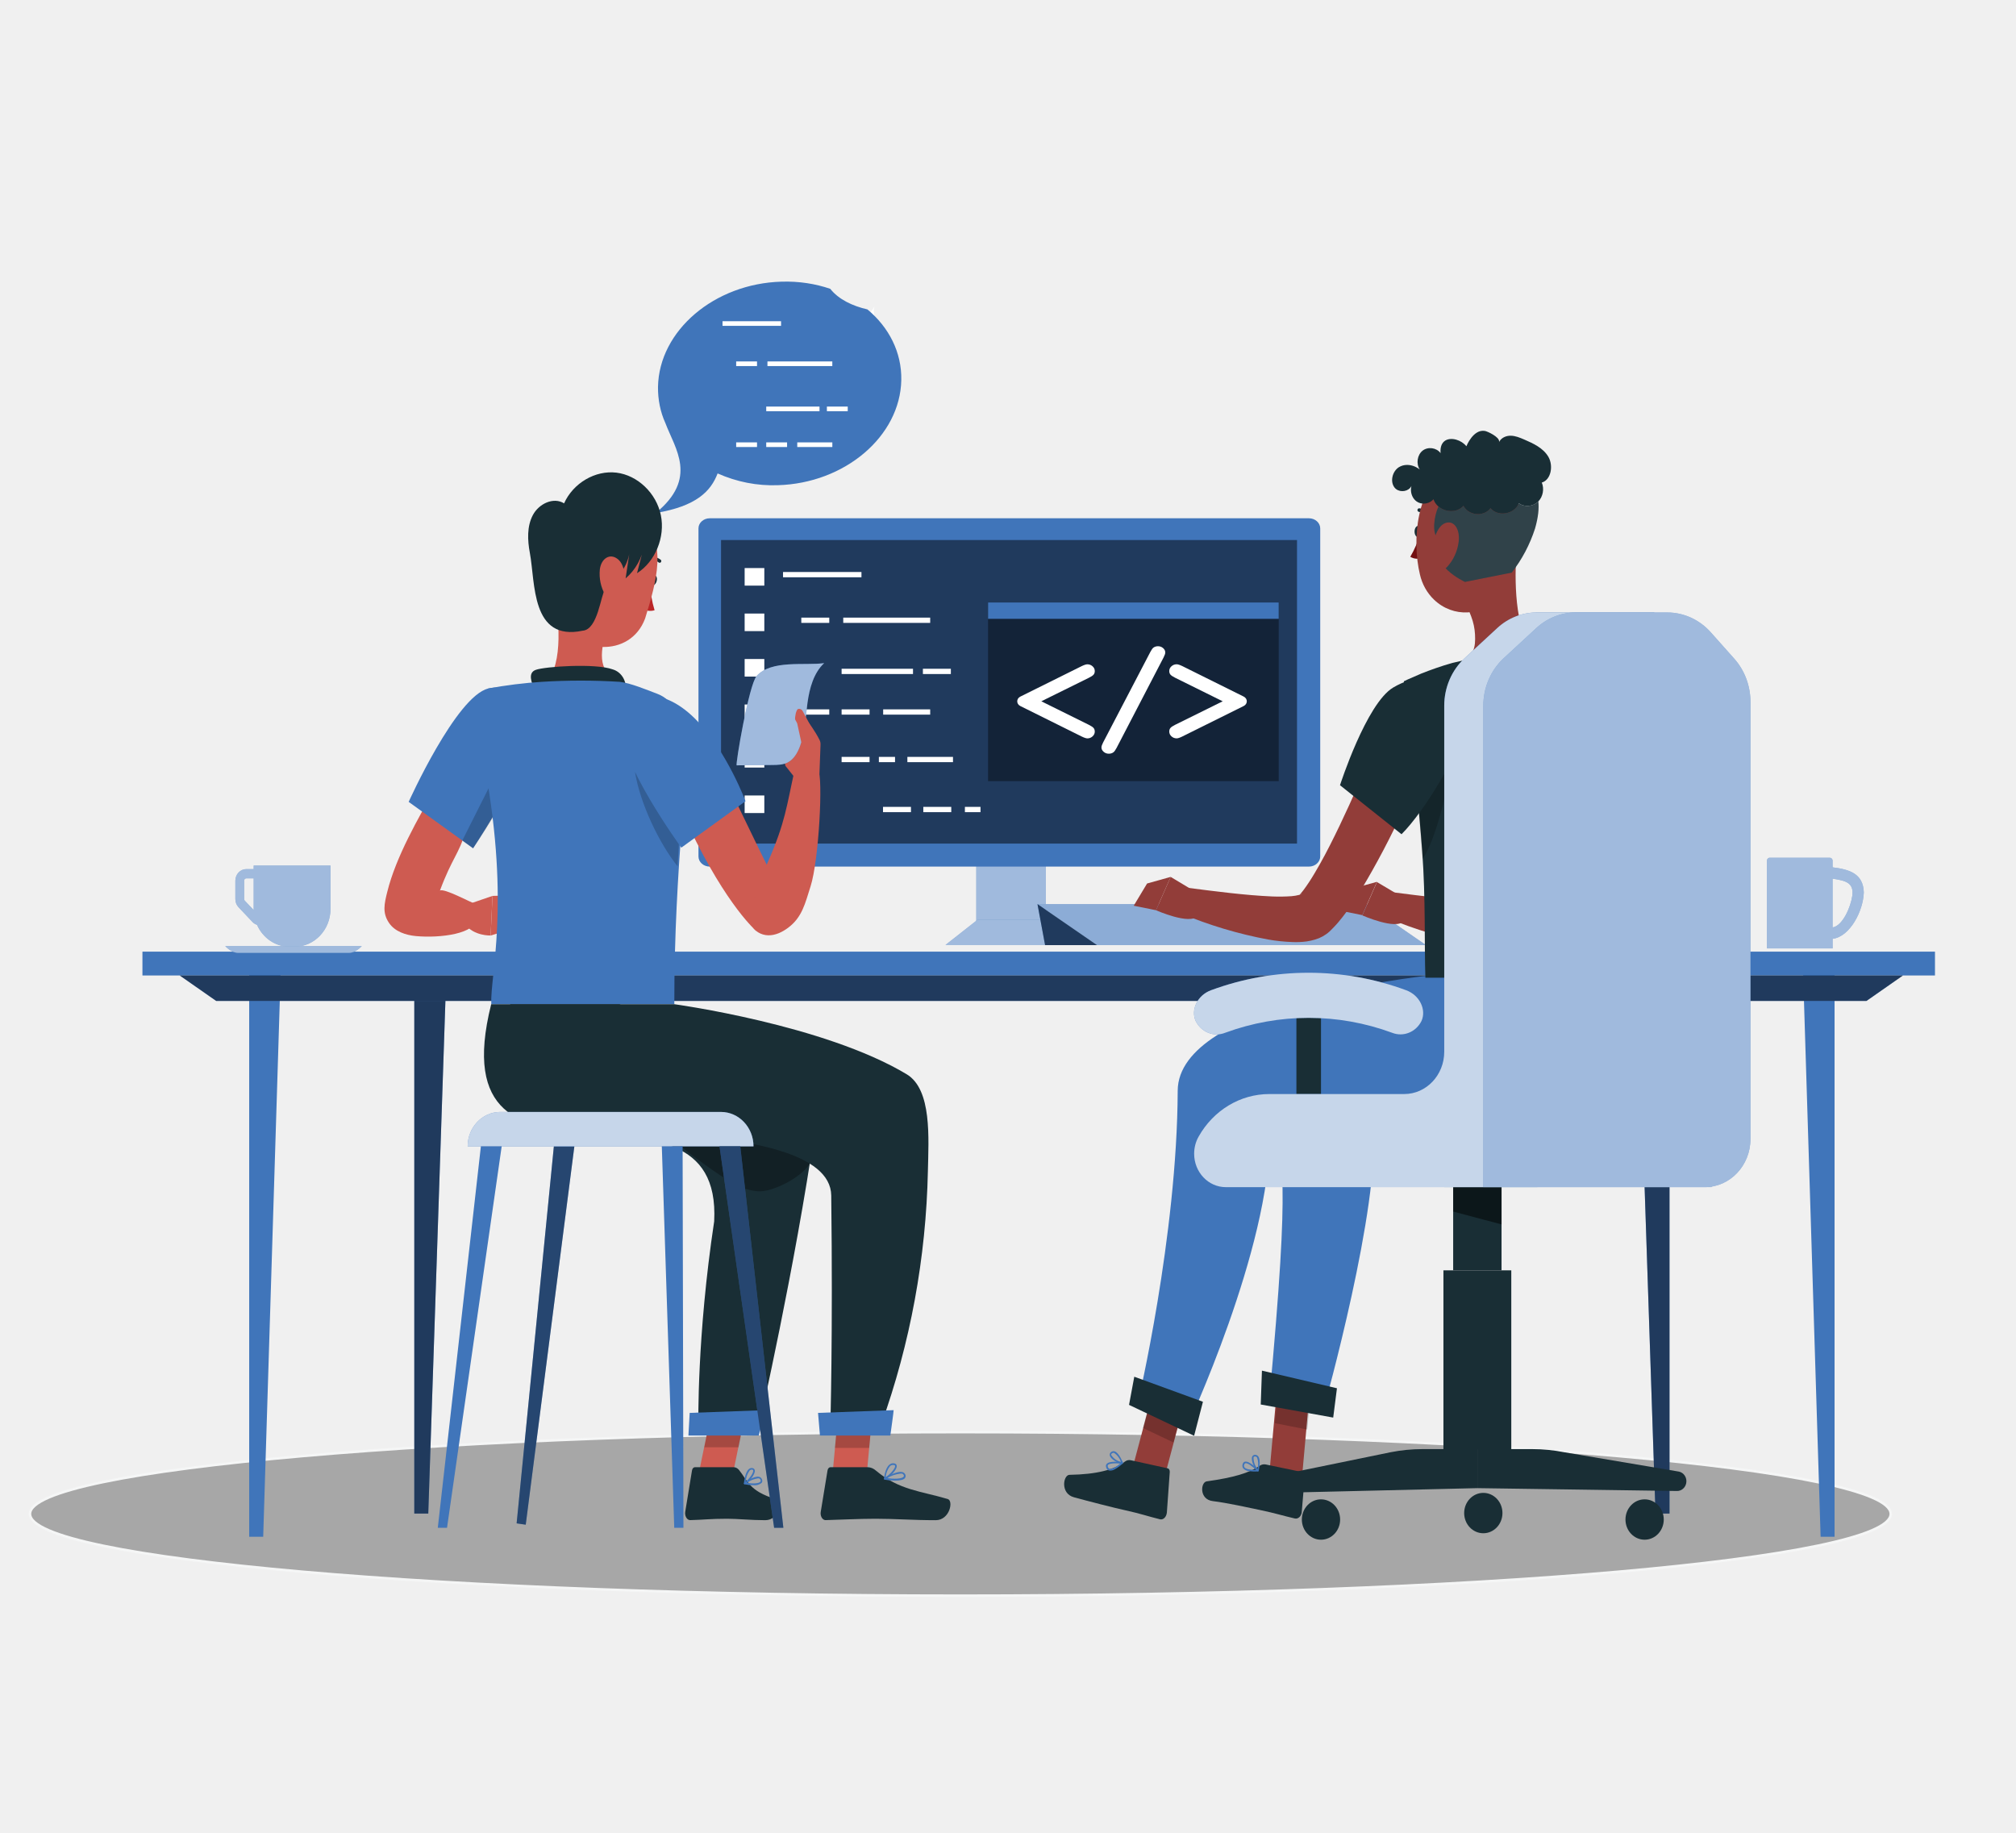
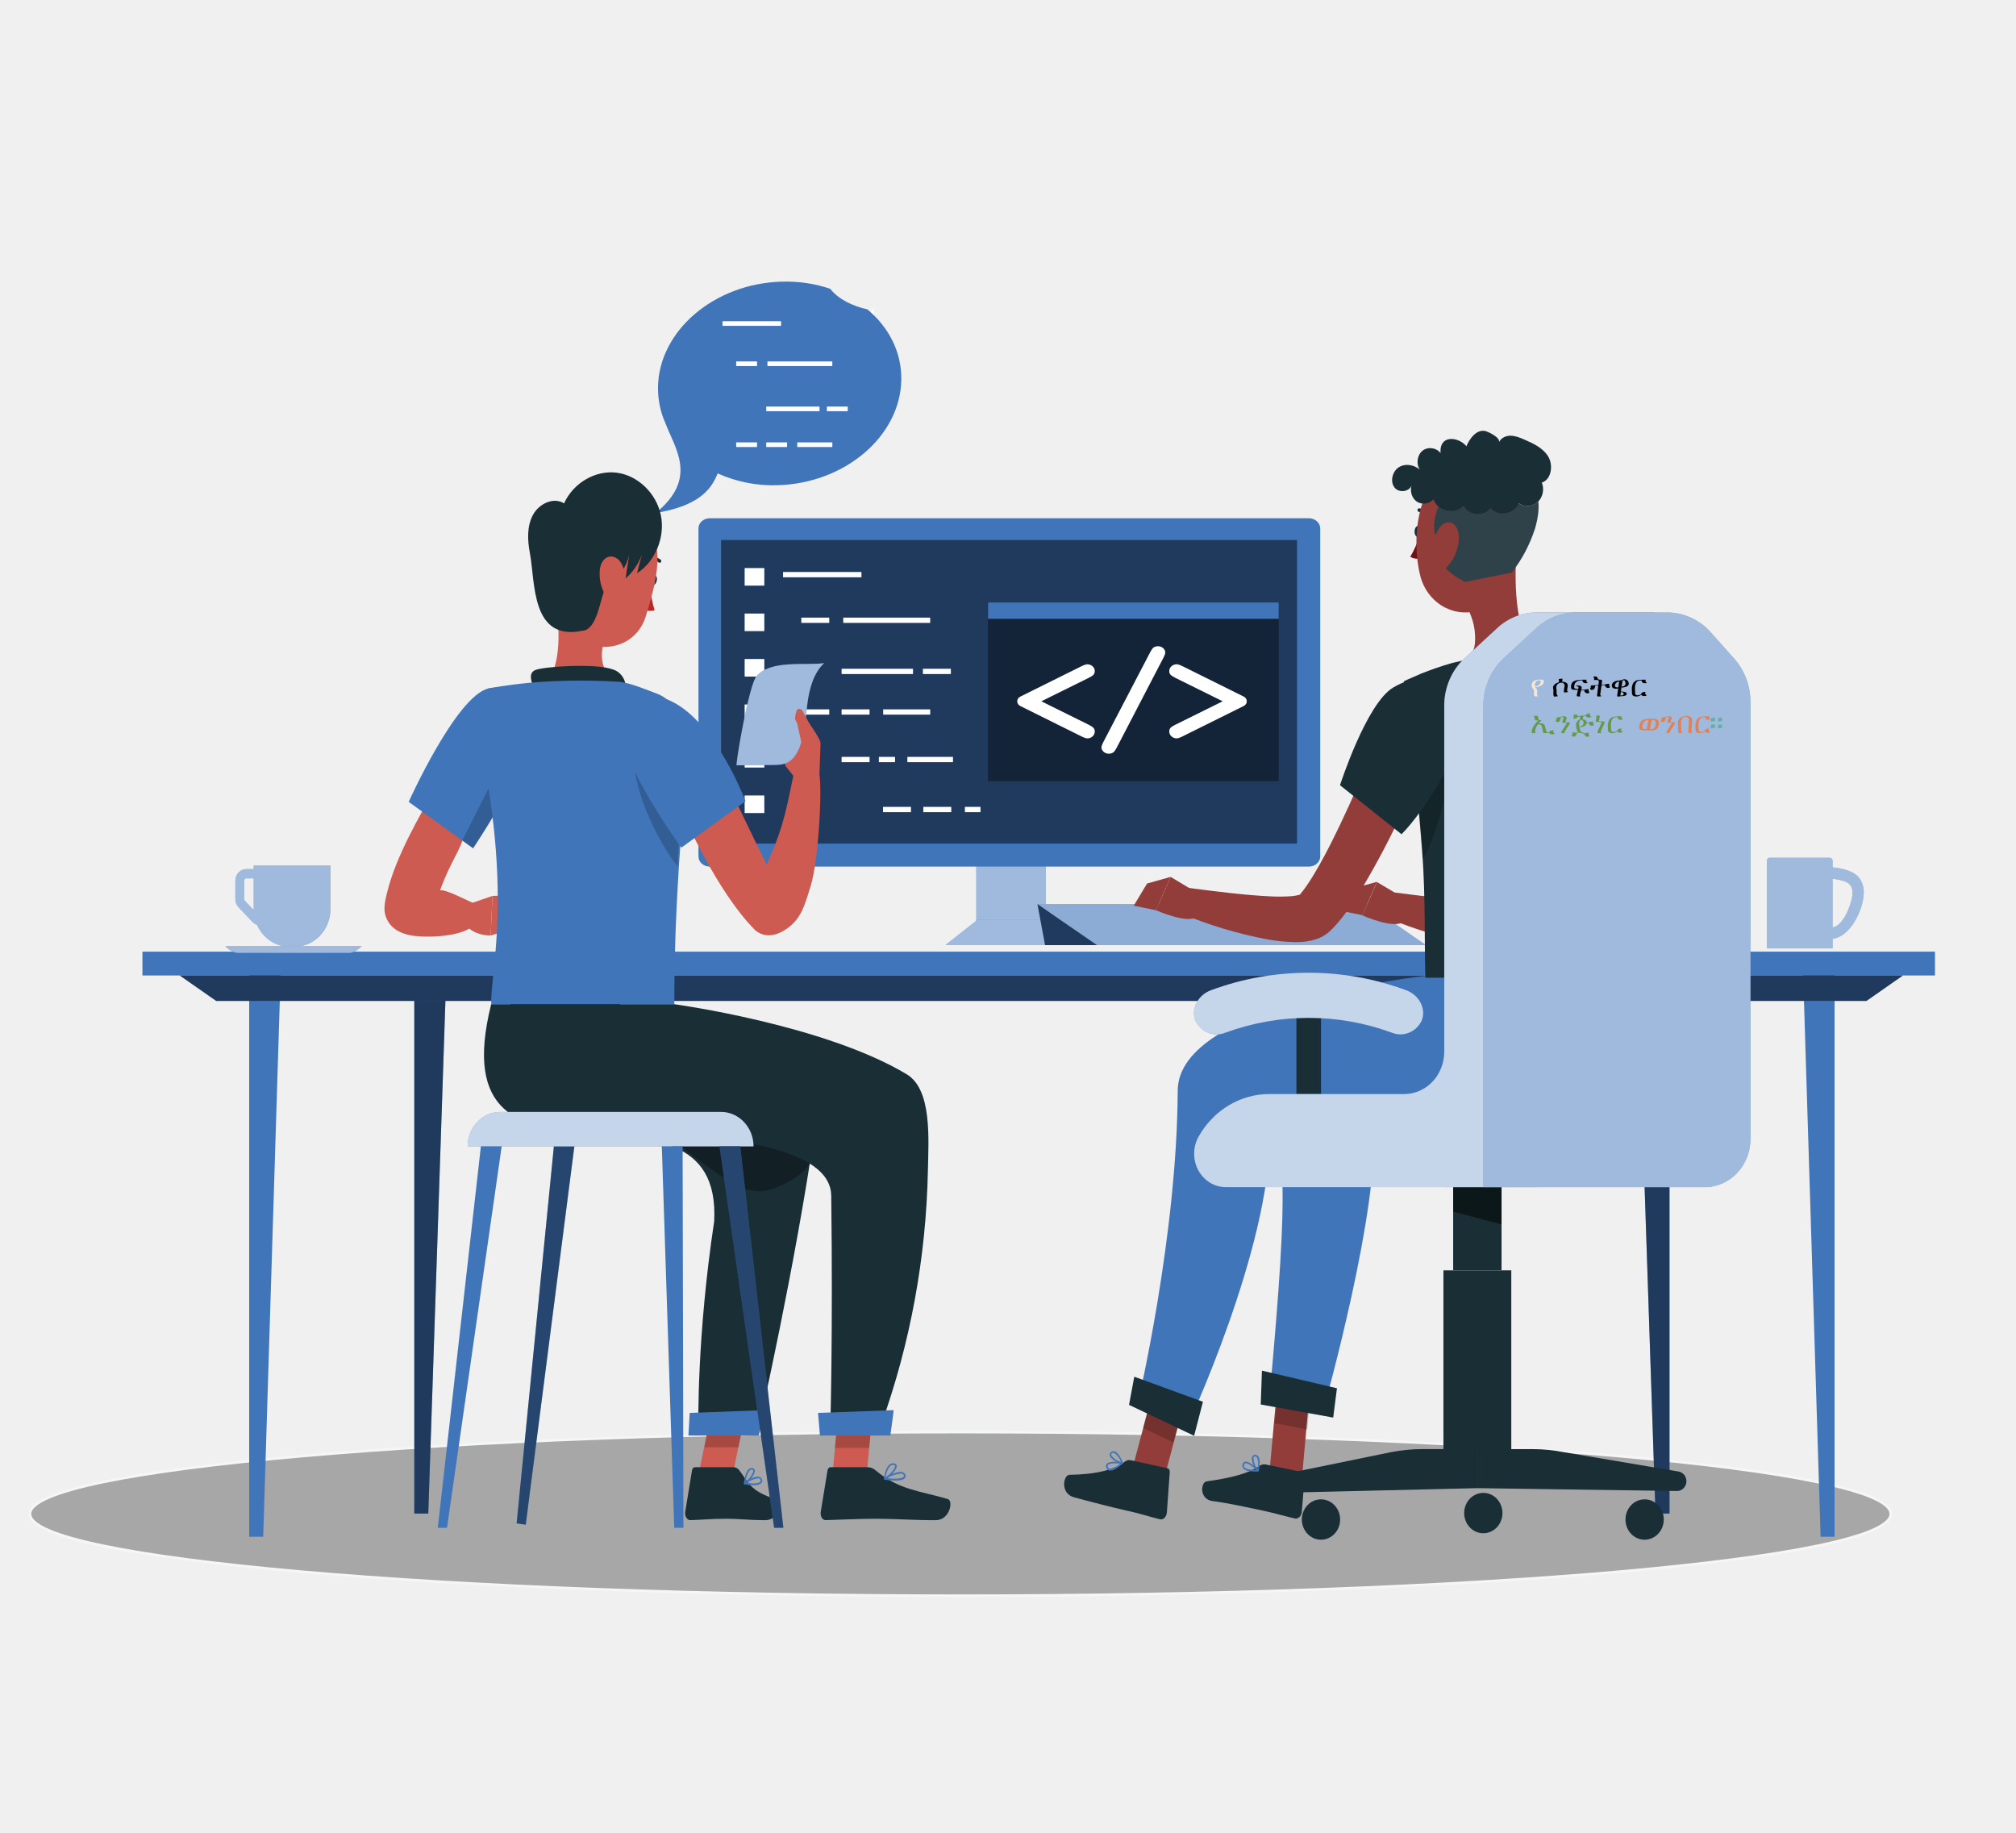
<svg xmlns="http://www.w3.org/2000/svg" version="1.1" id="Layer_1" x="0px" y="0px" viewBox="0 0 792 720" style="enable-background:new 0 0 792 720;" xml:space="preserve">
  <style type="text/css">
	.st0{fill:#A7A7A7;stroke:#F5F6F6;stroke-miterlimit:10;}
	.st1{fill:#4075BA;}
	.st2{opacity:0.5;enable-background:new    ;}
	.st3{opacity:0.5;fill:#FFFFFF;enable-background:new    ;}
	.st4{opacity:0.5;}
	.st5{fill:#FFFFFF;}
	.st6{opacity:0.4;fill:#FFFFFF;enable-background:new    ;}
	.st7{opacity:0.4;enable-background:new    ;}
	.st8{fill:#923D39;}
	.st9{opacity:0.2;enable-background:new    ;}
	.st10{fill:#192E35;}
	.st11{fill:#731012;}
	.st12{opacity:0.1;fill:#FFFFFF;enable-background:new    ;}
	.st13{opacity:0.7;fill:#FFFFFF;enable-background:new    ;}
	.st14{fill:#BB2526;}
	.st15{fill:#CE5B51;}
	.st16{opacity:0.2;}
	.st17{opacity:0.3;enable-background:new    ;}
	.st18{fill:none;}
+ 	.st19{fill:#F5E8D0;}
+ 	.st20{font-family:'Chiret-Regular';}
+ 	.st21{font-size:12px;}
+ 	.st22{fill:#E3BC3D;}
+ 	.st23{fill:#65994C;}
+ 	.st24{fill:#E18256;}
+ 	.st25{fill:#67ADA9;}
</style>
  <g id="Shadow--inject-214">
    <ellipse id="path--inject-214" class="st0" cx="377.29" cy="594.73" rx="365.51" ry="32.13" />
  </g>
  <g>
    <g id="Group">
      <rect x="55.96" y="373.85" class="st1" width="704.21" height="9.36" />
      <polygon class="st1" points="97.9,380.57 97.9,603.71 103.4,603.71 110.31,380.57   " />
      <g>
        <polygon class="st1" points="162.76,387.86 162.76,594.59 168.25,594.59 175.16,387.86    " />
        <polygon class="st2" points="162.76,387.86 162.76,594.59 168.25,594.59 175.16,387.86    " />
      </g>
      <polygon class="st1" points="720.72,380.57 720.72,603.71 715.24,603.71 708.31,380.57   " />
      <g>
        <polygon class="st1" points="655.88,387.86 655.88,594.59 650.38,594.59 643.47,387.86    " />
        <polygon class="st2" points="655.88,387.86 655.88,594.59 650.38,594.59 643.47,387.86    " />
      </g>
      <g>
        <polygon class="st1" points="733.24,393.22 84.95,393.22 70.61,383.21 747.58,383.21    " />
        <polygon class="st2" points="733.24,393.22 84.95,393.22 70.61,383.21 747.58,383.21    " />
      </g>
    </g>
  </g>
  <g>
    <path class="st1" d="M92.46,345.97v7.22c0,1.22,0.45,2.36,1.26,3.22l5.48,5.79c0.5,0.53,1.11,0.89,1.77,1.11   c2.24,5.08,7.1,8.6,12.75,8.6h2.05c7.77,0,14.07-6.65,14.07-14.85v-17.02H99.66v1.38h-2.89C94.39,341.41,92.46,343.46,92.46,345.97   z M95.91,345.97c0-0.5,0.38-0.91,0.86-0.91h2.89v11.99c0,0.16,0.02,0.32,0.02,0.49l-3.52-3.71c-0.16-0.17-0.25-0.4-0.25-0.64   V345.97z" />
    <path class="st3" d="M92.46,345.97v7.22c0,1.22,0.45,2.36,1.26,3.22l5.48,5.79c0.5,0.53,1.11,0.89,1.77,1.11   c2.24,5.08,7.1,8.6,12.75,8.6h2.05c7.77,0,14.07-6.65,14.07-14.85v-17.02H99.66v1.38h-2.89C94.39,341.41,92.46,343.46,92.46,345.97   z M95.91,345.97c0-0.5,0.38-0.91,0.86-0.91h2.89v11.99c0,0.16,0.02,0.32,0.02,0.49l-3.52-3.71c-0.16-0.17-0.25-0.4-0.25-0.64   V345.97z" />
    <g>
      <path class="st1" d="M137.02,374.34H93.59c-2.82,0-5.11-2.7-5.11-2.7h53.66C142.13,371.64,139.84,374.34,137.02,374.34z" />
      <path class="st3" d="M137.02,374.34H93.59c-2.82,0-5.11-2.7-5.11-2.7h53.66C142.13,371.64,139.84,374.34,137.02,374.34z" />
    </g>
  </g>
  <g>
    <g>
      <g>
        <path class="st1" d="M732.21,350.56c-0.23-7.24-5.45-9.01-12.26-9.83v-2.64c-0.01-0.63-0.51-1.14-1.11-1.13     c-0.01,0-0.02,0-0.02,0H695.3c-0.61-0.03-1.13,0.48-1.15,1.13l0,0v34.49h25.81v-3.77C726.78,367.99,732.01,357.81,732.21,350.56z      M719.95,364.34v-19.16c5.01,0.78,8.47,1.5,7.73,6.79C727.09,356.2,723.95,363.72,719.95,364.34z" />
      </g>
    </g>
    <g class="st4">
      <path class="st5" d="M732.21,350.56c-0.23-7.24-5.45-9.01-12.26-9.83v-2.64c-0.01-0.63-0.51-1.14-1.11-1.13c-0.01,0-0.02,0-0.02,0    H695.3c-0.61-0.03-1.13,0.48-1.15,1.13l0,0v34.49h25.81v-3.77C726.78,367.99,732.01,357.81,732.21,350.56z M719.95,364.34v-19.16    c5.01,0.78,8.47,1.5,7.73,6.79C727.09,356.2,723.95,363.72,719.95,364.34z" />
    </g>
  </g>
  <g>
    <g>
      <path class="st5" d="M343.69,120.24c-4.9,7.46-11.43,13.22-19.02,17.85c-7.33,4.47-14.91,8.37-20.09,15.46    c-1.61,2.21,1.56,7.87,0,10c5.19-7.09,12.76-10.99,20.09-15.46c7.58-4.63,14.12-10.4,19.02-17.85    C345.25,127.88,342.19,122.53,343.69,120.24L343.69,120.24z" />
    </g>
  </g>
  <g>
    <g>
      <path class="st5" d="M326.24,137.97c-1.85,4.37-5.62,7.55-10.35,8.3c-0.59,0.09,0.44,9.93,0,10c4.72-0.75,8.5-3.93,10.35-8.3    c0.13-0.3,0.03-1.25,0.04-1.46c0.01-1.18,0.01-2.36,0.01-3.54s0-2.36-0.01-3.54C326.27,139.07,326.1,138.28,326.24,137.97    L326.24,137.97z" />
    </g>
  </g>
  <g>
    <g>
      <path class="st5" d="M330.34,143.58c-15.86-3.03-31.18-8.01-45.81-14.83c1.21,0.57-1.34,9.38,0,10    c14.64,6.82,29.95,11.79,45.81,14.83C329.8,153.48,331.03,143.71,330.34,143.58L330.34,143.58z" />
    </g>
  </g>
  <g>
    <g>
      <g>
        <rect x="383.54" y="320.81" class="st1" width="27.3" height="49.52" />
        <rect x="383.54" y="320.81" class="st3" width="27.3" height="49.52" />
      </g>
      <g>
        <polygon class="st1" points="423.16,371.22 371.44,371.22 384.06,361.3 410.55,361.3    " />
        <polygon class="st3" points="423.16,371.22 371.44,371.22 384.06,361.3 410.55,361.3    " />
      </g>
    </g>
    <g>
      <g>
        <g>
          <polygon class="st1" points="536.88,355.18 407.58,355.18 430.95,371.28 560.22,371.28     " />
          <polygon class="st6" points="536.88,355.18 407.58,355.18 430.95,371.28 560.22,371.28     " />
        </g>
      </g>
      <g>
        <polygon class="st1" points="410.57,371.28 407.58,355.18 430.95,371.28    " />
        <polygon class="st2" points="410.57,371.28 407.58,355.18 430.95,371.28    " />
      </g>
    </g>
    <g>
      <path class="st1" d="M278.86,203.6H514.2c2.47,0,4.46,1.78,4.46,3.99v128.86c0,2.2-2,3.99-4.46,3.99H278.86    c-2.47,0-4.46-1.78-4.46-3.99V207.59C274.39,205.38,276.39,203.6,278.86,203.6z" />
      <rect x="283.27" y="212.15" class="st2" width="226.27" height="119.25" />
    </g>
    <g>
      <g>
        <rect x="388.17" y="236.68" class="st7" width="114.18" height="70.19" />
        <rect x="388.17" y="236.68" class="st1" width="114.18" height="6.43" />
      </g>
      <g>
        <path class="st5" d="M409.09,275.5l18.67,9.24c0.94,0.47,1.56,0.89,1.87,1.26s0.46,0.84,0.46,1.41c0,0.72-0.29,1.34-0.87,1.87     s-1.26,0.79-2.02,0.79c-0.51,0-1.26-0.25-2.28-0.75l-24.08-11.96c-1.62-0.81-1.62-2.89,0-3.7l24.08-11.96     c1.01-0.49,1.76-0.73,2.25-0.73c0.79,0,1.47,0.26,2.05,0.78s0.87,1.14,0.87,1.86c0,0.57-0.15,1.04-0.46,1.41     s-0.93,0.79-1.87,1.25L409.09,275.5z" />
        <path class="st5" d="M457.12,258.28l-18.47,35.55c-0.47,0.89-0.89,1.46-1.27,1.73c-0.49,0.35-1.08,0.53-1.77,0.53     c-0.79,0-1.47-0.25-2.04-0.75s-0.86-1.07-0.86-1.71c0-0.45,0.22-1.11,0.67-1.98l18.53-35.52c0.47-0.89,0.88-1.46,1.24-1.73     c0.51-0.35,1.1-0.53,1.77-0.53c0.79,0,1.46,0.25,2.02,0.74s0.84,1.06,0.84,1.69C457.8,256.74,457.57,257.4,457.12,258.28z" />
        <path class="st5" d="M480.35,275.5l-18.67-9.24c-0.94-0.47-1.56-0.89-1.87-1.25c-0.31-0.37-0.46-0.84-0.46-1.41     c0-0.72,0.29-1.34,0.87-1.86s1.26-0.78,2.05-0.78c0.49,0,1.24,0.24,2.25,0.73l24.08,11.96c1.62,0.81,1.62,2.89,0,3.7     l-24.08,11.96c-1.01,0.5-1.76,0.75-2.25,0.75c-0.8,0-1.49-0.27-2.07-0.8c-0.55-0.5-0.85-1.16-0.85-1.87     c0-0.57,0.15-1.04,0.46-1.4c0.31-0.37,0.93-0.79,1.87-1.26L480.35,275.5z" />
      </g>
    </g>
    <g>
      <g>
        <rect x="292.54" y="223.16" class="st5" width="7.73" height="6.9" />
        <rect x="292.54" y="241.03" class="st5" width="7.73" height="6.9" />
        <rect x="292.54" y="258.89" class="st5" width="7.73" height="6.9" />
        <rect x="292.54" y="276.76" class="st5" width="7.73" height="6.9" />
        <rect x="292.54" y="294.63" class="st5" width="7.73" height="6.9" />
        <rect x="292.54" y="312.5" class="st5" width="7.73" height="6.9" />
      </g>
      <g>
        <rect x="307.62" y="224.71" class="st5" width="30.81" height="2.07" />
      </g>
      <g>
        <rect x="314.8" y="242.63" class="st5" width="10.98" height="2.07" />
      </g>
      <g>
        <rect x="362.57" y="262.72" class="st5" width="10.98" height="2.07" />
      </g>
      <g>
        <rect x="314.8" y="278.67" class="st5" width="10.98" height="2.07" />
      </g>
      <g>
        <rect x="330.63" y="278.67" class="st5" width="10.98" height="2.07" />
      </g>
      <g>
        <rect x="330.63" y="262.72" class="st5" width="28.05" height="2.07" />
      </g>
      <g>
        <rect x="346.96" y="278.67" class="st5" width="18.47" height="2.07" />
      </g>
      <g>
        <rect x="346.9" y="316.98" class="st5" width="10.98" height="2.07" />
      </g>
      <g>
        <rect x="362.73" y="316.98" class="st5" width="10.98" height="2.07" />
      </g>
      <g>
        <rect x="379.07" y="316.98" class="st5" width="6.13" height="2.07" />
      </g>
      <g>
        <rect x="331.28" y="242.63" class="st5" width="34.15" height="2.07" />
      </g>
      <g>
        <rect x="330.63" y="297.34" class="st5" width="10.98" height="2.07" />
      </g>
      <g>
        <rect x="345.27" y="297.34" class="st5" width="6.35" height="2.07" />
      </g>
      <g>
        <rect x="356.47" y="297.34" class="st5" width="17.92" height="2.07" />
      </g>
    </g>
  </g>
  <g>
    <g>
      <g>
        <path class="st1" d="M340.77,121.55c-5.86-1.34-11.33-3.94-14.6-8.09c-5.84-2-12.32-3.02-19.15-2.81     c-26.38,0.74-48.1,19.23-48.52,41.31c-0.06,5.04,0.94,9.94,2.88,14.19c3.82,10.17,12.98,21.72-3.77,35.38     c16.05-2.66,21.66-8.61,24.31-15.54c7.54,3.34,15.54,4.91,23.64,4.62c26.38-0.74,48.1-19.24,48.52-41.31     C354.28,138.34,349.18,128.54,340.77,121.55z" />
      </g>
    </g>
    <g>
      <g>
        <rect x="283.85" y="126.19" class="st5" width="22.99" height="1.82" />
      </g>
      <g>
        <rect x="289.21" y="141.99" class="st5" width="8.19" height="1.82" />
      </g>
      <g>
        <rect x="324.85" y="159.72" class="st5" width="8.19" height="1.82" />
      </g>
      <g>
        <rect x="289.21" y="173.79" class="st5" width="8.19" height="1.82" />
      </g>
      <g>
        <rect x="301.02" y="173.79" class="st5" width="8.19" height="1.82" />
      </g>
      <g>
        <rect x="301.02" y="159.72" class="st5" width="20.93" height="1.82" />
      </g>
      <g>
        <rect x="313.21" y="173.79" class="st5" width="13.78" height="1.82" />
      </g>
      <g>
        <rect x="301.5" y="141.99" class="st5" width="25.48" height="1.82" />
      </g>
    </g>
  </g>
  <g>
    <g>
      <g>
        <g>
          <g>
            <polygon class="st8" points="511.11,584.74 498.51,580.77 501.45,548.17 514.04,552.15      " />
            <polygon class="st9" points="515.08,544.79 502.49,540.83 500.85,559.09 513.58,561.59      " />
          </g>
          <path class="st1" d="M585.65,383.43c0,0-86.61,7.72-84.48,47.42c1.74,32.51,6.31,23.67-2.66,120.32l21.79,1.27      c0,0,22.16-79.06,19.17-110.47c24.41,0,80.3,2.26,88.42-20.99c4.03-11.81,5.99-24.29,5.79-36.84L585.65,383.43z" />
        </g>
        <polygon class="st10" points="523.76,556.89 495.29,551.75 495.76,538.45 525.23,545.37    " />
      </g>
      <g>
        <path class="st10" d="M497.22,575.3l14.55,3.04c0.51,0.08,0.88,0.65,0.83,1.29l-1.21,14.52c-0.22,1.56-1.4,2.63-2.66,2.39     c-5.04-1.16-7.43-2.02-13.82-3.36c-3.94-0.82-12.94-2.82-18.42-3.47c-5.48-0.65-4.82-7.41-2.45-7.76     c10.64-1.49,16.69-3.3,20.82-6.12C495.57,575.33,496.4,575.15,497.22,575.3z" />
        <g>
          <path class="st1" d="M490.69,577.93c1.14,0.16,2.3,0.2,3.46,0.11c0.12,0,0.22-0.08,0.26-0.2c0.06-0.11,0.06-0.24,0-0.35      c-0.36-0.38-3.63-3.65-5.3-3.28c-0.39,0.07-0.72,0.37-0.85,0.77c-0.28,0.58-0.24,1.28,0.1,1.82      C488.98,577.46,489.81,577.87,490.69,577.93z M493.47,577.44c-2.4,0-4.09-0.29-4.6-1.04c-0.2-0.36-0.2-0.81,0-1.17      c0.06-0.2,0.21-0.35,0.4-0.4C490.15,574.63,492.12,576.16,493.47,577.44z" />
          <path class="st1" d="M494.16,578.04c0,0,0.09,0,0.14,0c0.1-0.04,0.18-0.13,0.21-0.24c0-0.16,0.95-4.05-0.16-5.6      c-0.27-0.42-0.73-0.67-1.21-0.67c-0.53-0.08-1.05,0.24-1.24,0.77c-0.54,1.44,0.95,4.63,2.11,5.67      C494.05,578.01,494.1,578.04,494.16,578.04z M493.26,572.18c0.24,0.04,0.46,0.19,0.6,0.4c0.51,1.44,0.56,3.01,0.16,4.49      c-1.05-1.25-1.6-2.87-1.55-4.54c0-0.18,0.19-0.38,0.64-0.36L493.26,572.18z" />
        </g>
      </g>
      <g>
        <g>
          <polygon class="st8" points="454.96,589.81 442.97,584.12 451.26,552.9 463.25,558.59     " />
          <polygon class="st9" points="465.28,550.55 453.29,544.86 449.02,560.97 461.01,566.66     " />
        </g>
        <g>
          <path class="st1" d="M559.88,383.43c-0.57,0-97.09,10.49-97.21,45.05C462.46,485.64,447,551.17,447,551.17l19.08,9.98      c0,0,33.22-71.04,32.72-115.6c26.55-8.04,95.24,5.47,103.36-17.77c6.65-19.01,3.06-44.36,3.06-44.36L559.88,383.43z" />
          <polygon class="st10" points="469.12,564.04 443.55,551.9 445.61,540.84 472.58,550.68     " />
        </g>
      </g>
      <g>
        <path class="st10" d="M444.16,573.63l14.58,3.2c0.5,0.1,0.86,0.73,0.81,1.42l-1.14,15.96c-0.19,1.73-1.38,2.92-2.64,2.65l0,0     c-5.04-1.23-7.43-2.18-13.82-3.58c-3.94-0.85-14.67-3.6-20.07-5.09c-5.41-1.49-4.2-8.76-1.73-8.81     c10.69-0.17,17.62-2.01,21.73-5.16C442.57,573.68,443.37,573.48,444.16,573.63z" />
        <g>
          <path class="st1" d="M438.17,577.08c1.02-0.58,1.97-1.28,2.85-2.07c0.1-0.08,0.14-0.22,0.1-0.35c-0.04-0.12-0.14-0.2-0.25-0.21      c-0.51-0.08-4.97-0.7-6.12,0.66c-0.26,0.32-0.35,0.75-0.23,1.15c0.1,0.64,0.52,1.18,1.1,1.41      C436.51,577.82,437.42,577.61,438.17,577.08z M440.12,574.95c-1.88,1.55-3.45,2.31-4.28,2.04c-0.37-0.17-0.62-0.54-0.66-0.96      c-0.07-0.19-0.02-0.41,0.11-0.56C435.91,574.82,438.33,574.77,440.12,574.95z" />
          <path class="st1" d="M441.02,575l0.13-0.1c0.06-0.08,0.08-0.2,0.03-0.29c-0.09-0.13-1.51-3.87-3.27-4.44      c-0.46-0.16-0.95-0.08-1.34,0.22c-0.47,0.28-0.71,0.86-0.57,1.41c0.37,1.5,3.35,3.13,4.88,3.24      C440.93,575.04,440.97,575.03,441.02,575z M437,570.85c0.22-0.13,0.48-0.16,0.72-0.08c1.22,0.85,2.15,2.08,2.66,3.53      c-1.55-0.34-2.92-1.31-3.82-2.69c-0.1-0.15-0.06-0.43,0.31-0.69L437,570.85z" />
        </g>
      </g>
      <g>
        <path class="st8" d="M592.67,273.15c2.54,5.76,4.63,11.31,6.72,17.07c2.09,5.76,3.94,11.53,5.65,17.44s3.2,11.97,4.39,18.24     c1.3,6.52,1.95,13.16,1.93,19.83c-0.02,3.91-0.57,7.8-1.64,11.55c-0.67,2.3-1.64,4.48-2.89,6.49c-0.72,1.14-1.55,2.2-2.47,3.17     l-0.74,0.77c-0.41,0.36-0.86,0.77-1.3,1.08c-0.73,0.53-1.5,0.98-2.31,1.35c-1.2,0.56-2.45,0.98-3.73,1.26     c-1.01,0.23-2.03,0.39-3.06,0.47c-1.75,0.12-3.51,0.12-5.27,0c-3.12-0.16-6.22-0.52-9.29-1.09c-11.47-2.2-22.7-5.6-33.53-10.14     l2.51-10.05c10.97,1.39,22.17,2.86,32.72,3.37c2.63,0,5.18,0.13,7.57,0c1.06-0.06,2.12-0.2,3.16-0.42     c0.86-0.16,1.61-0.49,1.35-0.47c-0.17,0.06-0.33,0.15-0.48,0.26c-0.17,0.11-0.34,0.24-0.48,0.38l0,0c0,0,0.09-0.15,0.16-0.31     c0.22-0.52,0.4-1.07,0.52-1.62c0.39-2,0.54-4.05,0.47-6.09c-0.25-5.22-0.99-10.41-2.19-15.49c-1.17-5.47-2.7-10.8-4.35-16.22     c-1.66-5.42-3.46-10.83-5.42-16.23c-1.97-5.4-4.04-10.82-6.08-15.91L592.67,273.15z" />
        <path class="st8" d="M552.4,353.31l-11.45-6.8l-5.75,13.1c0,0,13.39,5.89,16.2,2.21L552.4,353.31z" />
        <polygon class="st8" points="531.66,348.99 526.43,357.74 535.19,359.51 540.94,346.42    " />
      </g>
      <g>
        <path class="st8" d="M565.96,283.55c-2.19,5.82-4.49,11.38-6.91,17.02s-4.84,11.18-7.39,16.73     c-5.15,11.29-10.92,22.25-17.28,32.83c-1.73,2.7-3.46,5.38-5.39,8.06c-0.97,1.35-2.04,2.68-3.18,4.05     c-0.62,0.69-1.12,1.33-1.85,2.04l-1.04,1.06l-0.59,0.58c-1.64,1.49-3.58,2.57-5.67,3.17c-1.1,0.33-2.22,0.58-3.35,0.75     c-1.85,0.24-3.71,0.32-5.56,0.24c-3.21-0.11-6.41-0.44-9.57-1c-11.71-2.18-23.19-5.62-34.24-10.25l2.52-10.07     c11.18,1.42,22.6,2.94,33.34,3.41c2.53,0.1,5.07,0.07,7.6-0.11c1.02-0.08,2.03-0.26,3.02-0.51c0.32-0.08,0.64-0.2,0.93-0.36     c0.1,0,0-0.13-0.47,0.18c-0.17,0.1-0.33,0.22-0.47,0.36c0,0,0.12-0.16,0.17-0.22l0.48-0.57c0.31-0.33,0.69-0.88,1.05-1.31     c0.71-0.95,1.43-1.97,2.16-3.08c1.43-2.17,2.83-4.58,4.22-7.02c2.76-4.89,5.34-10.09,7.86-15.34c2.52-5.25,4.94-10.62,7.33-16.01     c4.75-10.76,9.4-21.8,13.82-32.65L565.96,283.55z" />
        <g>
          <path class="st8" d="M471.37,351.38l-11.47-6.89l-5.75,13.1c0,0,13.39,5.91,16.22,2.23L471.37,351.38z" />
          <polygon class="st8" points="450.64,347.08 445.39,355.81 454.15,357.58 459.9,344.49     " />
        </g>
      </g>
      <g>
        <path class="st8" d="M595.62,218.83l-7.32,8.96L577.12,240c0.23,0.6,0.54,1.38,0.86,2.21c0.86,2.25,1.37,4.64,1.49,7.06     c0.24,4.89-0.2,9.03-7.51,12.35c0,0-7.67,10.58,10.57,7.64c18.24-2.94,20.99-12.93,20.99-12.93     C595.43,250.26,594.98,230.07,595.62,218.83z" />
        <g>
          <path class="st10" d="M558.43,208.73c0,1.2-0.57,2.23-1.33,2.26c-0.76,0.04-1.36-0.91-1.38-2.12c-0.02-1.2,0.59-2.23,1.33-2.26      C557.79,206.57,558.41,207.52,558.43,208.73z" />
          <path class="st10" d="M562.24,204.24c-0.23,0-0.43-0.13-0.55-0.33c-0.91-1.57-2.45-2.61-4.18-2.81      c-0.37-0.02-0.66-0.34-0.66-0.73c0.01-0.39,0.32-0.7,0.69-0.69l0,0l0,0c2.18,0.2,4.14,1.49,5.29,3.47      c0.19,0.33,0.1,0.77-0.21,0.98C562.51,204.2,562.38,204.24,562.24,204.24z" />
          <path class="st11" d="M558.01,209.4c-0.93,3.29-2.26,6.43-3.97,9.34c1.44,0.86,3.16,0.99,4.7,0.36L558.01,209.4z" />
          <path class="st8" d="M596.66,202.65c-0.67,14.88-0.36,23.71-7.36,31.59c-6.82,7.93-18.43,8.53-25.94,1.33      c-2.75-2.64-4.68-6.1-5.54-9.92c-3.18-13.19-1.52-35.31,12.09-41.95c9.18-4.8,20.31-0.84,24.86,8.86      C596.24,195.69,596.89,199.17,596.66,202.65z" />
        </g>
      </g>
      <g>
        <g>
          <path class="st10" d="M603.05,207.62c-2.04,6.31-5.13,12.18-9.16,17.33l-18.35,3.65c0,0-14.49-6.4-10.62-16.94      c-2.45-2.19-1.54-8.96,0.19-12.68c2.76,2.33,7.31,2.54,9.8-0.27c2,3.89,8.02,4.43,10.62,0.93c2.99,3.5,9.36,2.43,11.16-1.9      c2.21,1.53,5.39,1.31,7.39-0.51c0.09-0.09,0.17-0.16,0.26-0.26C604.64,199.63,604.35,203.11,603.05,207.62z" />
          <path class="st12" d="M603.05,207.62c-2.04,6.31-5.13,12.18-9.16,17.33l-18.35,3.65c0,0-14.49-6.4-10.62-16.94      c-2.45-2.19-1.54-8.96,0.19-12.68c2.76,2.33,7.31,2.54,9.8-0.27c2,3.89,8.02,4.43,10.62,0.93c2.99,3.5,9.36,2.43,11.16-1.9      c2.21,1.53,5.39,1.31,7.39-0.51c0.09-0.09,0.17-0.16,0.26-0.26C604.64,199.63,604.35,203.11,603.05,207.62z" />
        </g>
        <path class="st10" d="M605.7,189.58c1.04,2.44,0.47,5.53-1.35,7.39c-0.09,0.09-0.17,0.16-0.26,0.26c-2,1.82-5.18,2.04-7.39,0.51     c-1.8,4.32-8.17,5.4-11.16,1.9c-2.61,3.5-8.62,2.95-10.62-0.93c-2.49,2.81-7.03,2.61-9.8,0.27c-0.73-0.6-1.33-1.37-1.73-2.26     c-0.1-0.2-0.17-0.4-0.24-0.6c-0.16,0.18-0.31,0.35-0.48,0.49c-1.68,1.46-4.32,1.68-6.15,0.38c-1.5-1.06-2.33-3.03-2.21-4.91     c0.02-0.4,0.09-0.78,0.19-1.17c-0.14,0.27-0.31,0.53-0.52,0.75c-1.5,1.7-4.68,1.77-6.15-0.16c-1.83-2.39-0.79-6.37,1.71-7.95     c1-0.62,2.11-0.91,3.25-0.91c1.76,0,3.56,0.67,4.96,1.81c-1.5-2.28-0.97-5.76,1.14-7.42c2.11-1.64,5.42-1.19,7.05,0.98     c-0.22-2.59,0.59-4.14,1.85-4.94c2.38-1.46,6.36-0.2,8.29,2.24c0,0,2.66-6.79,7.26-6.02c1,0.15,5.72,2.35,5.6,4.14     c0,0.13-0.03,0.24-0.09,0.35c0.07-0.15,0.14-0.27,0.22-0.4c0.9-1.5,2.71-2.24,4.42-2.21c1.85,0.02,3.61,0.77,5.32,1.5     c3.58,1.55,7.38,3.28,9.45,6.73C610.31,182.85,609.41,188.48,605.7,189.58z" />
        <path class="st8" d="M573.02,213.03c-0.5,3.68-2.1,7.09-4.56,9.74c-3.13,3.16-5.79,0-5.82-4.8c0-4.34,1.54-11.22,5.18-12.49     C571.47,204.2,573.7,208.31,573.02,213.03z" />
      </g>
      <g>
        <path class="st10" d="M628.27,261.51c-1.3-3.65-7.34-7.3-11.06-7.3h-2.45c-4.28,0-9.62,0.36-14.81,1     c-9.88,1.15-19.68,2.9-29.37,5.22c-4.46,1.24-8.76,2.81-12.18,4.16c-4.35,1.82-6.91,3.05-6.91,3.05s4.77,33.53,7.24,66.84     c1.37,18.54,0.81,36.94,1.24,49.6h73.7c2.54-15.21,2.14-28.48,2.35-55.95C636.15,311.65,633.61,276.52,628.27,261.51z" />
        <path class="st9" d="M557.14,315.87c0.55,6.99,1.12,14.32,1.73,21.65c8.64-13.32,13.42-49.74,13.42-49.74L557.14,315.87z" />
      </g>
      <path class="st10" d="M547.33,270.09c-10.56,6.27-20.9,38.38-20.9,38.38l24.17,19.25c9.23-9.21,22.72-32.07,24.19-41.2    C577.15,272.5,564.25,260.1,547.33,270.09z" />
    </g>
    <g>
      <g>
        <path class="st10" d="M526.48,596.94c0,4.38-3.36,7.93-7.52,7.93c-4.15,0-7.52-3.55-7.52-7.93s3.36-7.93,7.52-7.93     C523.11,589.01,526.48,592.56,526.48,596.94L526.48,596.94z" />
        <path class="st10" d="M638.58,596.94c0,4.38,3.36,7.93,7.52,7.93c4.15,0,7.52-3.55,7.52-7.93s-3.36-7.93-7.52-7.93     S638.58,592.56,638.58,596.94L638.58,596.94z" />
        <path class="st10" d="M575.21,594.4c0,4.38,3.36,7.93,7.52,7.93c4.15,0,7.52-3.55,7.52-7.93s-3.36-7.93-7.52-7.93     C578.58,586.47,575.21,590.02,575.21,594.4L575.21,594.4z" />
      </g>
      <g>
        <path class="st10" d="M580.39,584.61v-15.34h-21.53c-4.23,0-8.44,0.42-12.59,1.24l-40.08,8.22c-1.98,0.41-3.27,2.43-2.88,4.51     c0.34,1.85,1.91,3.17,3.69,3.11L580.39,584.61z" />
        <path class="st10" d="M580.39,584.61v-15.34h21.54c4.23,0,8.44,0.42,12.59,1.24l45.05,7.6c1.98,0.41,3.27,2.43,2.88,4.51     c-0.34,1.85-1.91,3.17-3.69,3.11L580.39,584.61z" />
      </g>
      <g>
        <rect x="567.06" y="499.05" class="st10" width="26.66" height="70.24" />
        <rect x="570.89" y="466.36" class="st10" width="19" height="32.67" />
        <polygon class="st2" points="570.89,475.95 589.9,481.01 589.9,466.36 570.89,466.36    " />
      </g>
      <g>
        <g>
          <rect x="509.3" y="392.45" class="st10" width="9.66" height="43.5" />
          <path class="st1" d="M567.38,466.36V277.24c0-7.16,2.93-13.97,8.03-18.69l12.77-11.8c4.29-3.96,9.8-6.15,15.5-6.15h46.12      l22.54,25.32v200.44H567.38z" />
          <path class="st1" d="M498.71,429.77h105.21v36.59H481.57c-6.87,0.01-12.44-5.87-12.45-13.12c0-2.36,0.6-4.67,1.74-6.7l0,0      C476.69,436.14,487.28,429.77,498.71,429.77z" />
          <path class="st13" d="M672.33,265.93v200.44H481.57c-6.86,0-12.44-5.87-12.44-13.13c0-2.35,0.59-4.67,1.73-6.69      c5.82-10.38,16.38-16.76,27.8-16.76h52.99c8.69,0,15.73-7.44,15.73-16.61V277.24c0-7.15,2.92-13.97,8.03-18.68l12.77-11.8      c4.28-3.98,9.8-6.15,15.5-6.15h46.11L672.33,265.93z" />
          <g>
            <path class="st1" d="M582.73,466.36V277.24c0-7.16,2.93-13.97,8.03-18.69l12.77-11.8c4.29-3.96,9.8-6.15,15.5-6.15h35.95       c6.49,0,12.7,2.83,17.14,7.83l9.19,10.32c4.1,4.61,6.38,10.69,6.38,17.01v171.66c0,10.46-8.03,18.94-17.93,18.94L582.73,466.36       L582.73,466.36z" />
            <path class="st3" d="M582.73,466.36V277.24c0-7.16,2.93-13.97,8.03-18.69l12.77-11.8c4.29-3.96,9.8-6.15,15.5-6.15h35.95       c6.49,0,12.7,2.83,17.14,7.83l9.19,10.32c4.1,4.61,6.38,10.69,6.38,17.01v171.66c0,10.46-8.03,18.94-17.93,18.94L582.73,466.36       L582.73,466.36z" />
          </g>
        </g>
        <g>
          <path class="st1" d="M546.93,405.73c-21.25-7.83-44.4-7.83-65.65,0c-4.41,1.76-9.37-0.24-11.56-4.65l0,0      c-1.97-4.4,0.67-10.09,6.03-12.07c24.82-9.16,51.85-9.16,76.67,0c5.36,1.97,8,7.68,6.03,12.07l0,0      C556.26,405.47,551.33,407.46,546.93,405.73z" />
          <path class="st13" d="M546.93,405.73c-21.25-7.83-44.4-7.83-65.65,0c-4.41,1.76-9.37-0.24-11.56-4.65l0,0      c-1.97-4.4,0.67-10.09,6.03-12.07c24.82-9.16,51.85-9.16,76.67,0c5.36,1.97,8,7.68,6.03,12.07l0,0      C556.26,405.47,551.33,407.46,546.93,405.73z" />
        </g>
      </g>
    </g>
  </g>
  <g>
    <g id="_x3C_Group_x3E_">
      <g>
        <g>
          <path class="st10" d="M255.5,227.57c-0.36,1.08-0.1,2.15,0.57,2.39s1.5-0.42,1.85-1.5s0.1-2.17-0.55-2.41      C256.71,225.81,255.87,226.47,255.5,227.57z" />
          <path class="st14" d="M255.31,228.68c0.13,3.76,0.76,7.48,1.85,11.05c-1.76,0.53-3.65,0.23-5.18-0.84L255.31,228.68z" />
          <path class="st10" d="M253.84,220.23c0.13,0.05,0.27,0.05,0.4,0c1.54-0.54,3.23-0.27,4.54,0.73c0.29,0.22,0.69,0.15,0.89-0.15      c0.18-0.27,0.16-0.64-0.06-0.87c-1.65-1.29-3.78-1.67-5.74-1c-0.33,0.12-0.51,0.5-0.4,0.86c0.06,0.2,0.21,0.35,0.4,0.42      L253.84,220.23z" />
          <path class="st15" d="M217.62,231.54c1.93,10.38,3.85,29.4-3.02,36.33c0,0,2.7,10.52,20.97,10.52c20.09,0,9.61-10.52,9.61-10.52      c-10.97-2.77-9.21-11.36-7.29-19.43L217.62,231.54z" />
          <path class="st15" d="M222.09,212.72c-3.59,13.57-6.36,21.32-2.25,30.46c6.17,13.77,27.72,15.56,33.6-0.21      c4.47-14.51,8.9-29.85-1.68-39.65c-7.52-7.05-19.03-6.33-25.71,1.61C224.19,207.16,222.82,209.83,222.09,212.72z" />
        </g>
        <path class="st10" d="M208.16,217.23c-0.94-5-1.18-10.47,1.19-14.91c2.36-4.44,8.09-7.17,12.25-4.58     c3.59-7.99,12.26-13.07,20.58-12.06c8.32,1.02,15.67,8.05,17.44,16.7c1.77,8.64-2.18,18.25-9.36,22.8     c0.96-3.73,1.92-7.46,2.88-11.19c-0.82,5.15-3.5,9.95-7.36,13.22c0.56-3.73,1.11-7.46,1.67-11.19     c-0.51,5.27-3.51,10.2-7.85,12.86c0.67-2.61,1.34-5.22,2.02-7.83c-0.3,1.15-2.98,9.36-3.9,10.48c-1.7,2.09-2.83,15.8-8.79,16.23     C208.57,252.08,210.34,228.91,208.16,217.23z" />
        <path class="st15" d="M235.65,223.73c-0.35,3.48,0.39,6.98,2.11,9.98c2.3,3.9,5.67,2.41,6.91-1.59     c1.11-3.65,1.23-9.94-1.97-12.48C239.5,217.11,236.13,219.54,235.65,223.73z" />
      </g>
      <g>
        <path class="st15" d="M186.95,355.2c-2.2-0.77-12.48-6.35-14.11-5.35c4.74-12.78,7.7-14.74,9.86-22.88     c1.21-4.55,0.38-8.09-2.3-11.87c-3.04-4.29-4.1-6.47-9.15-5.94c-6.95,12.26-15.69,27.39-19.11,41.21     c-1.15,4.65-1.99,8.18,0.64,12.12c2.31,3.47,6.59,4.86,10.58,5.24c9.63,0.91,23.91-0.96,23.73-6.99     C186.98,356.93,186.95,355.2,186.95,355.2z" />
        <g>
          <path class="st15" d="M185.32,354.75l8.16-2.8l-0.73,15.56c0,0-6.54,0.25-10.02-4.37L185.32,354.75z" />
          <polygon class="st15" points="203.68,351.7 202.51,364.54 192.76,367.51 193.48,351.95     " />
        </g>
      </g>
      <g>
        <path class="st15" d="M297.18,365.79c0,0-11.37-9.41-26.31-40.52c-2.21-4.35-4.33-8.73-6.36-13.15     c-2.03-4.46-3.99-8.83-5.85-13.52l17.65-8.03c3.64,8.36,9.3,16.98,13.3,25.28c4.01,8.3,13.47,27.95,14.65,29.79     c0.59,0.94,1.23,1.73,1.84,2.6l0.91,1.28l-11.39,13.9L297.18,365.79z" />
        <g>
          <g>
            <path class="st15" d="M312.11,305.32l-3.54-4.45l-1.63-6.66l10.66-10.46c0,0,2.58,3.35,4.38,6.96c0.28,0.55,0.39,1.18,0.37,1.8       l-0.43,11.72L312.11,305.32z" />
            <polygon class="st15" points="307.1,286.99 315.07,279.34 317.6,283.8 306.94,294.21      " />
          </g>
          <path class="st15" d="M312.27,302.06c0.28-1.25,0.53,1.2,1.31,0.22c2.36-2.98,5.78-3.3,7.82-0.07      c2.04,3.23,0.3,35.78-2.96,45.98c-2.16,6.77-3.31,12.18-8.85,16.3c-2.29,1.7-4.97,2.99-7.77,2.94s-5.68-1.66-6.74-4.4      c-1.64-4.25,4.46-19.57,6.64-24.52C308.54,323.03,309,316.76,312.27,302.06z" />
        </g>
        <g>
          <g>
            <path class="st1" d="M289.41,300.66c4.71-0.05,9.42-0.1,14.12-0.14c2.01-0.02,4.1-0.06,5.91-0.99       c2.37-1.22,3.87-3.77,4.83-6.36c2-5.41,2.16-11.34,2.96-17.08c0.79-5.74,2.43-11.74,6.54-15.58       c-7.5,1.05-20.76-1.43-26.52,5.06C294.19,269,288.83,300.67,289.41,300.66z" />
            <path class="st3" d="M289.41,300.66c4.71-0.05,9.42-0.1,14.12-0.14c2.01-0.02,4.1-0.06,5.91-0.99       c2.37-1.22,3.87-3.77,4.83-6.36c2-5.41,2.16-11.34,2.96-17.08c0.79-5.74,2.43-11.74,6.54-15.58       c-7.5,1.05-20.76-1.43-26.52,5.06C294.19,269,288.83,300.67,289.41,300.66z" />
          </g>
          <path class="st15" d="M313.56,278.52L313.56,278.52c-0.81,0.23-1.35,3.29-1.17,4.15l0.79,1.49l1.61,7.39l5.39-3.15l-4.86-9.1      C314.97,278.66,314.25,278.33,313.56,278.52z" />
        </g>
      </g>
      <path class="st1" d="M191.81,270.48c-12.61,3.05-31.26,44.53-31.26,44.53l25.31,18.24c6.29-9.53,14.87-23.94,19.69-34.38    C213.04,282.35,204.7,267.36,191.81,270.48z" />
      <g>
        <path class="st10" d="M210.24,271.49c-1.45-3.34-3.02-7.15,0.24-8.34c3.61-1.31,23.37-2.66,30.18-0.2     c3.74,1.07,5.94,5.14,4.93,9.09c-0.01,0.05-0.02,0.09-0.04,0.14L210.24,271.49z" />
        <path class="st9" d="M199.61,294.44l-17.99,35.76l4.24,3.06c0,0,8.15-11.98,13.75-22.34V294.44z" />
        <path class="st1" d="M268.49,288.73c2.73,14.56-3.64,49.19-3.58,105.74H193c-0.47-11.43,7.4-38.5-2.38-92.42     c-0.32-1.75-0.46-31.27,1.2-31.58c6.96-1.29,13.99-2.17,21.05-2.62c10.18-0.63,20.39-0.63,30.58,0     c4.16,0.44,10.72,3.17,14.85,4.74C264.74,275.05,267.17,281.63,268.49,288.73z" />
        <path class="st9" d="M249.46,303.23c1.88,11.99,9.32,27.82,16.74,37.11c0.29-6.8,0.94-13.91,0.92-19.36L249.46,303.23z" />
      </g>
      <path class="st1" d="M244.35,285.22c-1.73,13.44,23.32,47.77,23.32,47.77l25.21-18.24c0,0-7-18.91-18.76-31.32    C260.71,269.21,246.32,270.59,244.35,285.22z" />
      <g>
        <polygon class="st15" points="326.73,582.75 340.17,582.75 343.23,549.86 329.79,549.86    " />
        <polygon class="st9" points="343.03,551.87 341.47,568.81 328.01,568.81 329.59,551.87    " />
      </g>
      <g>
        <polygon class="st15" points="273.71,582.75 287.15,582.75 293.91,549.86 280.47,549.86    " />
        <g class="st16">
          <polygon points="280.18,551.62 293.62,551.62 290.13,568.56 276.69,568.56     " />
        </g>
      </g>
      <path class="st10" d="M340.93,576.38h-14.67c-0.56,0-1.04,0.53-1.16,1.27l-2.66,16.24c-0.25,1.43,0.4,2.87,1.45,3.21    c0.16,0.05,0.32,0.08,0.48,0.07c5.29-0.12,12.94-0.54,19.59-0.54c7.79,0,14.51,0.57,23.63,0.57c5.53,0,7.07-7.63,4.75-8.31    c-10.52-3.14-19.11-3.47-28.19-11.14C343.2,576.89,342.08,576.42,340.93,576.38z" />
      <g>
        <path class="st1" d="M351.61,581.66c1.73,0,3.46-0.26,3.96-1.08c0.29-0.44,0.29-1.03,0-1.48c-0.23-0.38-0.59-0.66-1-0.78     c-2.25-0.64-6.91,2.19-7.14,2.32c-0.12,0.06-0.19,0.21-0.16,0.35c0.02,0.13,0.12,0.24,0.24,0.27     C348.87,581.52,350.24,581.65,351.61,581.66z M353.75,578.9c0.2-0.03,0.4-0.03,0.6,0c0.26,0.05,0.49,0.23,0.62,0.47     c0.22,0.42,0.16,0.62,0,0.73c-0.62,0.93-4.03,0.95-6.53,0.57C350.09,579.72,351.89,579.12,353.75,578.9z" />
        <path class="st1" d="M347.55,581.26h0.14c1.62-0.77,4.84-3.83,4.58-5.47c0-0.38-0.31-0.84-1.17-0.95     c-0.63-0.06-1.25,0.15-1.73,0.58c-1.73,1.48-2.07,5.31-2.09,5.47c-0.01,0.12,0.03,0.24,0.12,0.31     C347.44,581.23,347.5,581.25,347.55,581.26z M350.83,575.51h0.19c0.57,0,0.6,0.31,0.62,0.38c0.16,0.97-2.04,3.37-3.7,4.41     c0.14-1.61,0.74-3.13,1.73-4.36C350,575.66,350.41,575.5,350.83,575.51z" />
      </g>
      <path class="st10" d="M288.1,576.38H273c-0.55,0.01-1.03,0.54-1.14,1.27l-2.66,16.24c-0.23,1.47,0.46,2.91,1.53,3.22    c0.14,0.04,0.29,0.06,0.44,0.06c5.27-0.12,7.84-0.54,14.48-0.54c4.09,0,9.33,0.57,14.98,0.57c5.65,0,6.37-7.63,4.06-8.31    c-10.37-3.09-11.07-7.37-14.39-11.45C289.69,576.73,288.91,576.35,288.1,576.38z" />
      <g>
        <path class="st1" d="M296,583.46c1.15,0.16,2.32-0.18,3.23-0.93c0.33-0.47,0.33-1.11,0-1.59c-0.21-0.41-0.57-0.69-1-0.78     c-1.97-0.49-5.68,2.19-5.84,2.3c-0.1,0.08-0.15,0.21-0.14,0.35c0.03,0.13,0.12,0.23,0.24,0.26     C293.64,583.33,294.82,583.46,296,583.46z M297.73,580.76c0.13-0.02,0.25-0.02,0.38,0c0.25,0.04,0.47,0.2,0.59,0.44     c0.29,0.57,0.12,0.78,0,0.88c-0.57,0.78-3.32,0.8-5.34,0.46c1.3-0.93,2.78-1.53,4.34-1.77h0.03V580.76z" />
        <path class="st1" d="M292.58,583.08h0.14c1.4-0.8,4.09-3.9,3.8-5.47c-0.09-0.52-0.52-0.89-1.02-0.89     c-0.49-0.06-0.98,0.1-1.35,0.44c-1.55,1.35-1.88,5.47-1.9,5.62c0,0.12,0.06,0.24,0.16,0.31     C292.46,583.1,292.52,583.1,292.58,583.08z M295.29,577.33h0.14c0.41,0,0.45,0.26,0.47,0.35c0.17,0.93-1.55,3.28-2.94,4.4     c0.09-1.62,0.65-3.17,1.59-4.45C294.75,577.44,295.02,577.33,295.29,577.33L295.29,577.33z" />
      </g>
      <g>
        <g>
          <path class="st10" d="M243.36,394.5c0,0,63.66,27.75,76.82,49.08c-7.83,54.24-21.87,116.04-21.87,116.04h-23.94      c0,0-0.66-34.36,6.2-79.82c3.46-66.3-109.56,2.3-87.6-85.31h50.39V394.5z" />
          <path class="st17" d="M287.37,440.22c-4.46,0.18-8.88,0.9-13.29,1.62c-4.65,0.76-9.3,1.51-13.95,2.27      c7.19,6.38,14.79,12.24,22.73,17.55c4.82,3.22,10.06,6.32,15.76,6.35c6.38,0.03,23.73-8.66,20.85-17.64      C316.55,441.26,294.63,439.93,287.37,440.22z" />
        </g>
        <path class="st10" d="M264.92,394.5c0,0,58.84,8.01,91.28,27.52c9.99,6,8.59,25.29,8.33,37.98     c-0.71,34.07-6.92,67.76-18.35,99.63h-19.97c0,0,1.02-34.42,0.35-89.96c-0.21-16.65-32.05-22.14-63.16-24.08     c-26.88-1.78-50.47-19.51-60.88-45.73l-2.12-5.36L264.92,394.5L264.92,394.5z" />
        <path class="st1" d="M351.07,553.97c0.1,0-1.3,9.98-1.3,9.98h-27.64l-0.76-8.9L351.07,553.97z" />
        <path class="st1" d="M300.63,553.97c0.1,0-2.54,9.98-2.54,9.98h-27.64l0.5-8.9L300.63,553.97z" />
      </g>
      <g>
        <g>
          <polygon class="st1" points="226.35,444.83 206.54,598.97 202.96,598.45 218.25,443.66     " />
          <polygon class="st7" points="225.64,450.35 206.54,598.97 202.96,598.45 217.59,450.33     " />
        </g>
        <g>
          <path class="st1" d="M296.02,450.35h-112.3c0-7.47,5.74-13.53,12.82-13.53l0,0h86.66C290.28,436.81,296.02,442.87,296.02,450.35      L296.02,450.35z" />
          <path class="st13" d="M296.02,450.35h-112.3c0-7.47,5.74-13.53,12.82-13.53l0,0h86.66      C290.28,436.81,296.02,442.87,296.02,450.35L296.02,450.35z" />
        </g>
        <polygon class="st1" points="188.92,450.33 171.99,600.19 175.62,600.19 197.09,450.33    " />
        <g>
          <polygon class="st1" points="290.82,450.33 307.75,600.19 304.12,600.19 282.66,450.33     " />
          <polygon class="st7" points="290.82,450.33 307.75,600.19 304.12,600.19 282.66,450.33     " />
        </g>
        <polygon class="st1" points="268.17,450.33 268.49,600.19 264.88,600.19 260,450.33    " />
      </g>
    </g>
  </g>
  <rect x="148.2" y="27.72" class="st18" width="532.48" height="86.32" />
+   <rect x="601.13" y="263.4" class="st18" width="79.97" height="38.89" />
+   <text transform="matrix(1 0 0 1 601.1334 273.6041)">
+     <tspan x="0" y="0" class="st19 st20 st21">የ</tspan>
+     <tspan x="4.8" y="0" class="st22 st20 st21"> </tspan>
+     <tspan x="8.41" y="0" class="st20 st21">ሶፍትዌር</tspan>
+     <tspan x="0" y="14.4" class="st23 st20 st21">ኢንጅነር</tspan>
+     <tspan x="38.62" y="14.4" class="st20 st21"> </tspan>
+     <tspan x="42.23" y="14.4" class="st24 st20 st21">ወንበር</tspan>
+     <tspan x="70.39" y="14.4" class="st25 st20 st21">።</tspan>
+   </text>
</svg>
